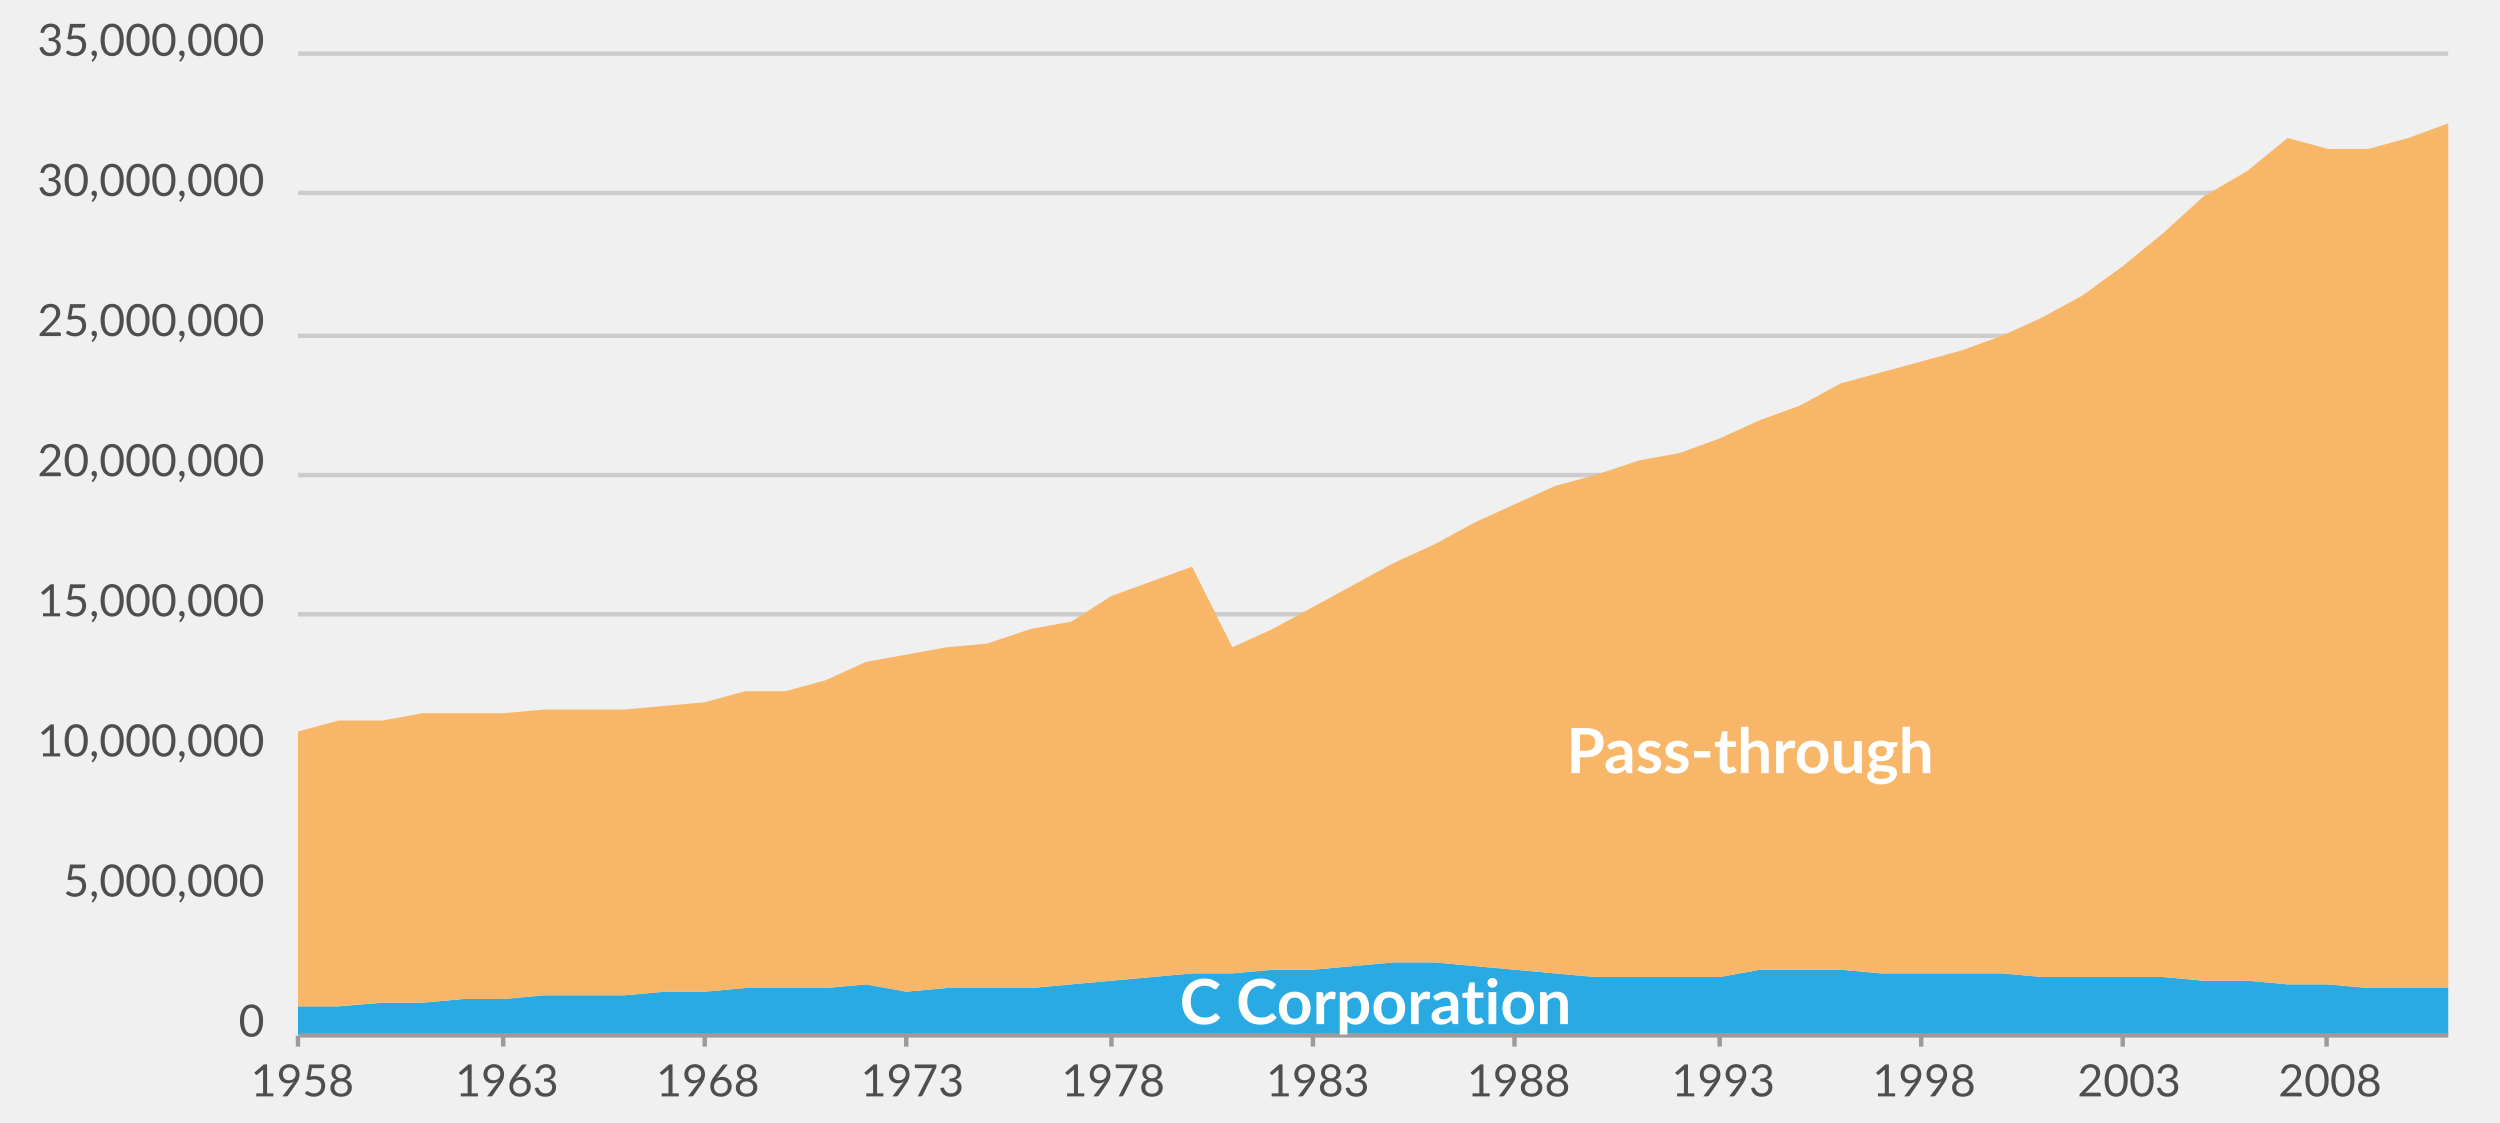
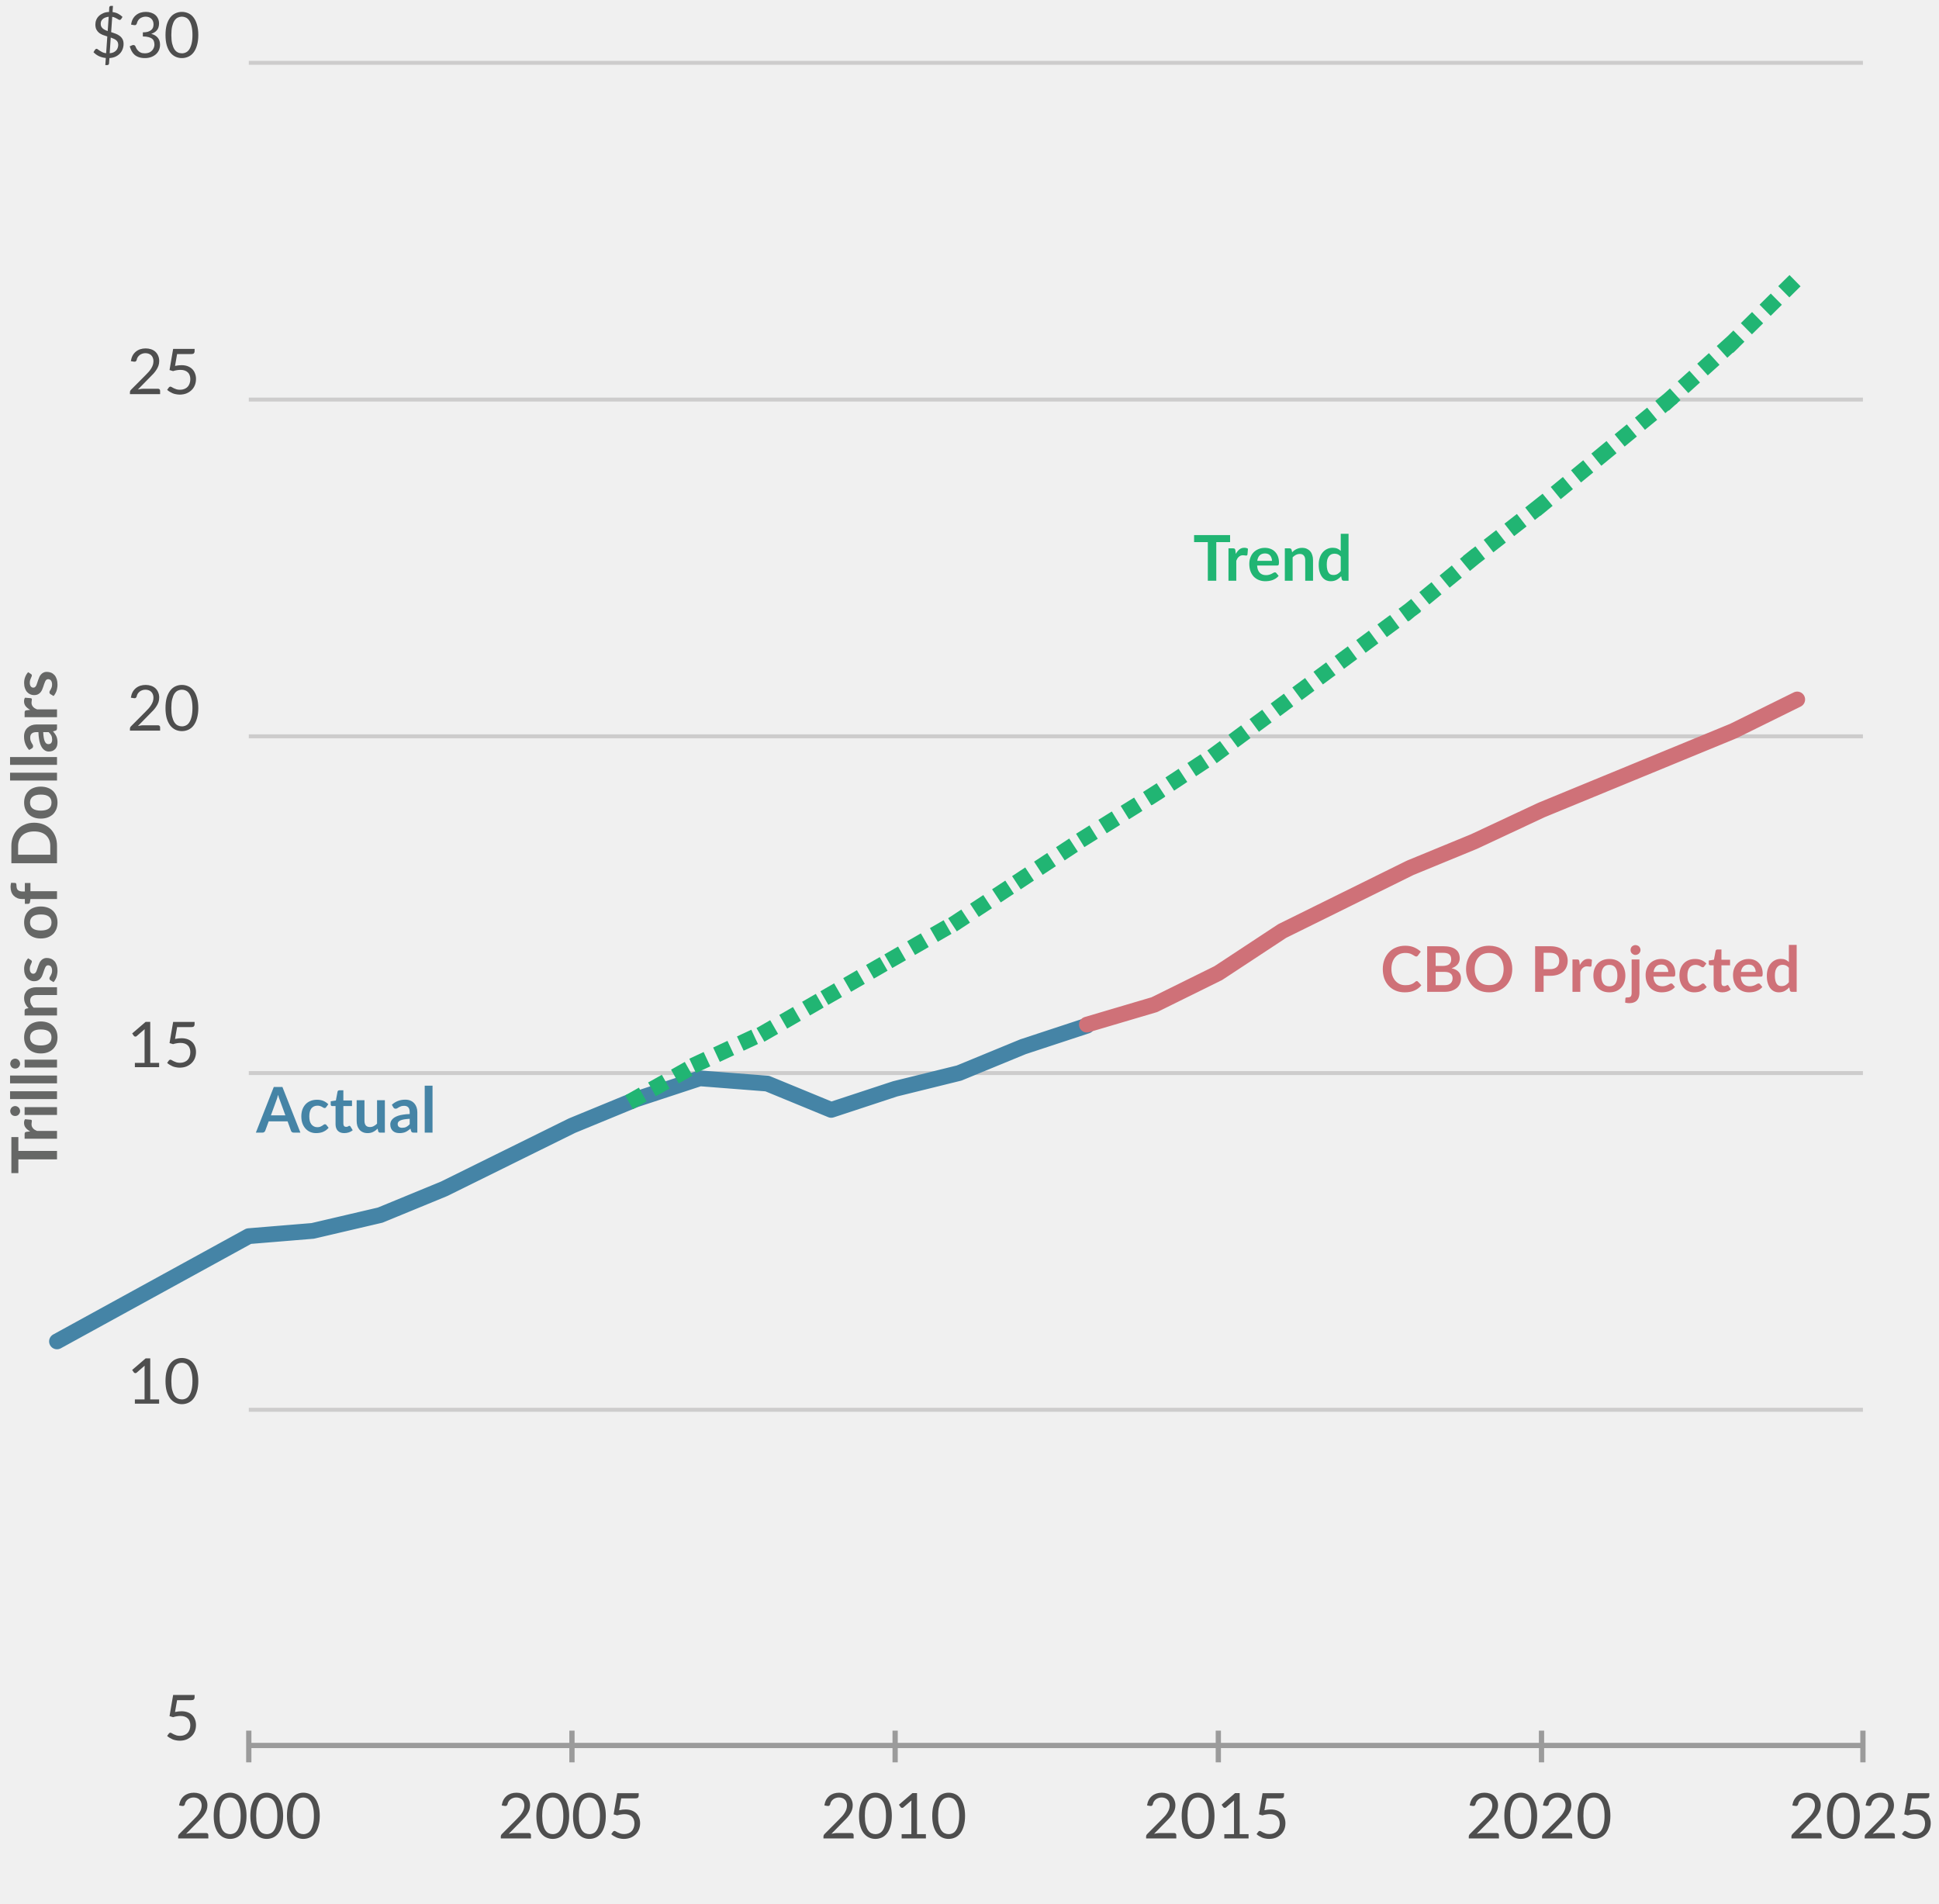
- <svg xmlns="http://www.w3.org/2000/svg" width="561" height="252" viewBox="0 0 561 252">
+ <svg xmlns="http://www.w3.org/2000/svg" width="368.5" height="361.833" viewBox="0 0 368.5 361.833">
  <style>text, tspan { font-family: 'Lato'; } .heavy { font-weight: 700; }</style>
-   <path stroke="#CDCCCC" stroke-linejoin="round" stroke-miterlimit="10" d="M66.87 12.042h482.514M66.87 43.287h482.514M66.87 75.354h482.514M66.87 106.598h482.514M66.87 137.843h482.514M66.87 169.088h482.514M66.87 201.155h482.514" fill="none" />
-   <path fill="#29AAE2" d="M66.87 225.822h9.046l9.866-.822h9.045l9.044-.822h9.046l9.044-.823h18.089l9.044-.822h9.045l9.043-.822h18.088l9.046-.82 9.045 1.643 9.045-.822h18.911l9.045-.82 9.046-.824 9.044-.822 9.045-.822h9.044l9.044-.822h9.044l9.045-.823 9.045-.822h9.044l9.045.822 9.045.823 9.044.822 9.044.822h27.956l9.044-1.644h18.089l9.044.822H449.207l9.044.822h27.134l9.045.822h9.867l9.045.823h9.045l9.044.82h17.954v10.624H66.87z" />
-   <path fill="none" d="M66.734 12.042h482.65V232.4H66.734z" />
-   <path fill="#F8B668" d="M66.87 164.154l9.046-2.466h9.866l9.045-1.645h18.09l9.044-.822h18.089l9.044-.822 9.045-.822 9.043-2.466h9.044l9.044-2.466 9.046-4.112 9.045-1.644 9.045-1.645 9.045-.822 9.866-3.288 9.045-1.645 9.046-5.755 9.044-3.29 9.045-3.288 9.044 18.09 9.044-4.112 9.044-4.933 9.045-4.934 9.045-4.934 9.044-4.11 9.045-4.935 9.045-4.11 9.044-4.112 9.044-2.467 9.867-3.288 9.045-1.645 9.044-3.29 9.044-4.11 9.045-3.29 9.044-4.933 9.044-2.466 9.045-2.467 9.043-2.467 9.045-3.29 9.044-4.11 9.045-4.934 9.045-6.58 9.044-7.4 9.045-8.22 9.867-5.757 9.045-7.4 9.045 2.467h9.044l9.046-2.467 8.908-3.29v194.048H531.43l-9.043-.82h-9.045l-9.045-.824h-9.866l-9.044-.822h-27.134l-9.044-.822H422.073l-9.045-.822h-18.09l-9.044 1.644H357.94l-9.044-.822-9.044-.822-9.045-.823-9.045-.822h-9.044l-9.045.822-9.045.823h-9.044l-9.045.822h-9.045l-9.045.822-9.044.822-9.045.823-9.044.82h-18.911l-9.044.823-9.044-1.644-9.045.82h-18.087l-9.044.823h-9.046l-9.045.822h-18.09l-9.044.823h-9.045l-9.043.822h-9.045l-9.866.822H66.87z" />
-   <path fill="none" d="M66.734 12.042h482.65V232.4H66.734z" />
-   <path stroke="#9B9B9B" stroke-linejoin="round" stroke-miterlimit="10" fill="none" d="M67.19 232.334h482.194M522.09 232.4v2.466M476.34 232.4v2.466M431.12 232.4v2.466m-45.224-2.467v2.466m-46.044-2.467v2.466m-45.224-2.467v2.466m-45.222-2.467v2.466M203.36 232.4v2.466m-45.22-2.467v2.466m-45.224-2.467v2.466M66.87 232.4v2.466" />
-   <text transform="translate(53.544 232.622)" fill="#4E4E4E" font-size="10">0</text>
-   <text transform="translate(14.205 201.181)" fill="#4E4E4E" font-size="10">5,000,000</text>
-   <text transform="translate(8.405 169.74)" fill="#4E4E4E" font-size="10">10,000,000</text>
-   <text transform="translate(8.405 138.299)" fill="#4E4E4E" font-size="10">15,000,000</text>
-   <text transform="translate(8.405 106.857)" fill="#4E4E4E" font-size="10">20,000,000</text>
-   <text transform="translate(8.405 75.416)" fill="#4E4E4E" font-size="10">25,000,000</text>
-   <text transform="translate(8.405 43.975)" fill="#4E4E4E" font-size="10">30,000,000</text>
-   <text transform="translate(8.405 12.533)" fill="#4E4E4E" font-size="10">35,000,000</text>
-   <text transform="translate(56.252 246.036)" fill="#4E4E4E" font-size="10">1958</text>
-   <text transform="translate(102.153 246.036)" fill="#4E4E4E" font-size="10">1963</text>
-   <text transform="translate(147.232 246.036)" fill="#4E4E4E" font-size="10">1968</text>
-   <text transform="translate(193.133 246.036)" fill="#4E4E4E" font-size="10">1973</text>
-   <text transform="translate(238.211 246.036)" fill="#4E4E4E" font-size="10">1978</text>
-   <text transform="translate(284.112 246.036)" fill="#4E4E4E" font-size="10">1983</text>
-   <text transform="translate(329.19 246.036)" fill="#4E4E4E" font-size="10">1988</text>
-   <text transform="translate(375.092 246.036)" fill="#4E4E4E" font-size="10">1993</text>
-   <text transform="translate(420.17 246.036)" fill="#4E4E4E" font-size="10">1998</text>
-   <text transform="translate(466.169 246.036)" fill="#4E4E4E" font-size="10">2003</text>
-   <text transform="translate(511.248 246.036)" fill="#4E4E4E" font-size="10">2008</text>
-   <text transform="translate(264.738 229.822)" fill="#fff" class="heavy" font-size="14">C Corporation</text>
-   <text transform="translate(351.508 173.49)" fill="#fff" class="heavy" font-size="14">Pass-through</text>
+   <path stroke="#CDCCCC" stroke-width=".75" stroke-linejoin="round" stroke-miterlimit="10" d="M47.28 11.94h306.762m-306.762 64h306.762m-306.762 64h306.762m-306.762 64h306.762m-306.762 64h306.762" fill="none" />
+   <path stroke="#9B9B9B" stroke-linejoin="round" stroke-miterlimit="10" fill="none" d="M47.443 331.736h306.6M354.042 328.914v6.027m-61.084-6.026v6.027m-61.42-6.026v6.027m-61.42-6.026v6.027m-61.42-6.026v6.027m-61.418-6.026v6.027" />
+   <path stroke="#4584A6" stroke-width="3" stroke-linecap="round" stroke-linejoin="round" stroke-miterlimit="10" d="M194.417 198.94l12.148-4m-24.297 9l12.15-5m-24.3 8l12.15-3m-24.298 7l12.15-4m-24.3-1l12.15 5m-24.973-6l12.824 1m-24.97 3l12.147-4m-24.298 9l12.148-5m-24.297 11l12.15-6m-24.298 12l12.15-6m-24.3 11l12.15-5m-24.973 8l12.823-3m-24.973 4l12.148-1m-12.148 1-36.447 20 0 0" fill="none" />
+   <path fill="#21B573" d="M118.81 208.183l2.61-1.47 1.47 2.62-2.61 1.47-1.47-2.62zm4.36-2.45l2.61-1.46 1.47 2.61-2.62 1.47-1.46-2.62zm4.36-2.44l2.61-1.47 1.47 2.61-2.62 1.47-1.46-2.61zm3.47-2.08l2.72-1.27 1.27 2.72-2.72 1.27-1.27-2.72zm4.53-2.12l2.72-1.27 1.27 2.72-2.72 1.27-1.27-2.72zm4.53-2.11l2.72-1.28 1.27 2.72-2.72 1.27-1.27-2.71zm3.71-1.59l2.6-1.5 1.5 2.6-2.6 1.49-1.5-2.59zm4.33-2.5l2.6-1.5 1.5 2.6-2.6 1.5-1.5-2.6zm4.34-2.5l2.6-1.5 1.49 2.6-2.59 1.5-1.5-2.6zm3.48-2l2.6-1.5 1.5 2.6-2.6 1.49-1.5-2.59zm4.33-2.5l2.6-1.5 1.5 2.6-2.6 1.5-1.5-2.6zm4.34-2.5l2.6-1.49 1.49 2.59-2.6 1.5-1.49-2.6zm3.48-2l2.6-1.5 1.5 2.6-2.6 1.49-1.5-2.59zm4.33-2.5l2.6-1.5 1.5 2.6-2.6 1.5-1.5-2.6zm4.33-2.5l2.6-1.5 1.5 2.6-2.6 1.5-1.5-2.6zm3.46-1.88l2.5-1.65 1.65 2.5-2.5 1.65-1.65-2.5zm4.17-2.75l2.51-1.65 1.65 2.5-2.51 1.65-1.65-2.5zm4.18-2.75l2.51-1.65 1.64 2.5-2.5 1.65-1.65-2.5zm3.8-2.5l2.5-1.65 1.65 2.5-2.5 1.66-1.65-2.51zm4.18-2.75l2.5-1.65 1.65 2.51-2.51 1.65-1.64-2.51zm4.17-2.75l2.51-1.65 1.65 2.51-2.51 1.65-1.65-2.51zm3.81-2.55l2.54-1.59 1.59 2.54-2.55 1.59-1.58-2.54zm4.24-2.65l2.55-1.59 1.58 2.55-2.54 1.59-1.59-2.55zm4.24-2.65l2.55-1.58 1.58 2.54-2.54 1.59-1.59-2.55zm4.25-2.64l2.59-1.66 1.65 2.5-.13.09.02.03-2.4 1.53-.02-.03-.13.08-1.58-2.54zm4.26-2.76l2.5-1.65 1.65 2.5-2.5 1.66-1.65-2.51zm4.17-2.75l2.51-1.65 1.65 2.5-2.51 1.66-1.65-2.51zm3.78-2.39l2.41-1.78 1.79 2.41-2.41 1.79-1.79-2.42zm4.02-2.97l2.41-1.79 1.78 2.41-2.41 1.79-1.78-2.41zm4.01-2.98l2.41-1.78 1.79 2.41-2.41 1.78-1.79-2.41zm4.02-2.97l2.51-1.86 1.78 2.41-2.5 1.86-1.79-2.41zm4.11-3.05l2.42-1.79 1.78 2.41-2.41 1.79-1.79-2.41zm4.02-2.98l2.41-1.78 1.79 2.41-2.41 1.78-1.79-2.41zm4.02-2.98l.1-.07 2.31-1.71.1-.07 1.78 2.41-2.5 1.86-1.79-2.42zm4.11-3.04l2.41-1.79 1.79 2.41-2.41 1.79-1.79-2.41zm4.02-2.98l2.41-1.78 1.79 2.41-2.41 1.78-1.79-2.41zm4.02-2.97l1.27-.94 1.13-.93 1.91 2.31-.15.12.04.06-1.09.8-1.12.93-.05-.06-.16.12-1.78-2.41zm3.94-3.15l2.32-1.9 1.91 2.31-2.32 1.91-1.91-2.32zm3.86-3.17l2.32-1.91 1.91 2.32-2.32 1.9-1.91-2.31zm3.86-3.18l.6-.49-.02-.03 1.74-1.39.01.02.61-.48 1.85 2.37-1.16.9-1.72 1.41-1.91-2.31zm4.52-3.6l2.37-1.84 1.84 2.36-2.37 1.85-1.84-2.37zm3.94-3.07l2.37-1.85 1.84 2.37-2.36 1.84-1.85-2.36zm3.95-3.08l3.3-2.62 1.91 2.31-1.01.83h.01l-1.32 1.08-.02-.03-1.03.8-1.84-2.37zm4.85-3.9l2.31-1.9 1.91 2.31-2.32 1.91-1.9-2.32zm3.86-3.17l2.31-1.91 1.91 2.32-2.32 1.9-1.9-2.31zm3.86-3.18l2.88-2.38 1.91 2.32-2.32 1.91-.57.47-1.9-2.32zm4.42-3.65l2.32-1.9 1.91 2.31-2.32 1.91-1.91-2.32zm3.86-3.17l2.32-1.91 1.91 2.32-2.32 1.9-1.91-2.31zm3.87-3.18l1.71-1.41 1.07-.97 2.01 2.22-.59.54.02.03-.54.44-1.11 1.01-.05-.06-.62.52-1.9-2.32zm4.26-3.73l2.23-2.01 2.01 2.23-2.22 2.01-2.02-2.23zm3.71-3.35l2.22-2.01 2.02 2.22-2.23 2.01-2.01-2.22zm3.71-3.36l2.11-1.91 1.05-1.04 2.1 2.14-1.03 1.02-.04.05-1.06 1.04-.04-.05-1.08.98-2.01-2.23zm4.58-4.35l2.13-2.11 2.11 2.14-2.13 2.1-2.11-2.13zm3.56-3.51l2.13-2.11 2.11 2.13-2.13 2.11-2.11-2.13zm3.55-3.52l2.14-2.11 2.1 2.14-2.13 2.11-2.11-2.14z" />
+   <path fill="#F47C20" stroke="#CF7178" stroke-width="3" stroke-linecap="round" stroke-linejoin="round" stroke-miterlimit="10" d="M329.404 138.94l12.148-6m-24.296 11l12.148-5m-24.298 10l12.15-5m-24.298 10l12.148-5m-24.97 11l12.822-6m-24.973 11l12.15-5m-24.3 11l12.15-6m-24.297 12l12.148-6m-24.298 14l12.15-8m-24.298 14l12.148-6m-24.973 9.794l12.824-3.793" />
+   <text transform="translate(31.092 330.736)" fill="#4E4E4E" font-size="12">5</text>
+   <text transform="translate(24.132 266.779)" fill="#4E4E4E" font-size="12">10</text>
+   <text transform="translate(24.132 202.82)" fill="#4E4E4E" font-size="12">15</text>
+   <text transform="translate(24.132 138.862)" fill="#4E4E4E" font-size="12">20</text>
+   <text transform="translate(24.132 74.904)" fill="#4E4E4E" font-size="12">25</text>
+   <text transform="translate(17.172 10.946)" fill="#4E4E4E" font-size="12">$30</text>
+   <text transform="translate(33.295 349.402)" fill="#4E4E4E" font-size="12">2000</text>
+   <text transform="translate(94.614 349.402)" fill="#4E4E4E" font-size="12">2005</text>
+   <text transform="translate(155.934 349.402)" fill="#4E4E4E" font-size="12">2010</text>
+   <text transform="translate(217.254 349.402)" fill="#4E4E4E" font-size="12">2015</text>
+   <text transform="translate(278.574 349.402)" fill="#4E4E4E" font-size="12">2020</text>
+   <text transform="translate(339.894 349.402)" fill="#4E4E4E" font-size="12">2025</text>
+   <text transform="translate(48.688 215.263)" fill="#4584A6" class="heavy" font-size="12">Actual</text>
+   <text transform="translate(226.744 110.372)" fill="#21B573" class="heavy" font-size="12">Trend</text>
+   <text transform="translate(262.325 188.507)" fill="#CF7178" class="heavy" font-size="12">CBO Projected</text>
+   <text transform="matrix(0 -1 1 0 10.834 223.144)" fill="#666766" class="heavy" font-size="12">Trillions of Dollars</text>
</svg>
